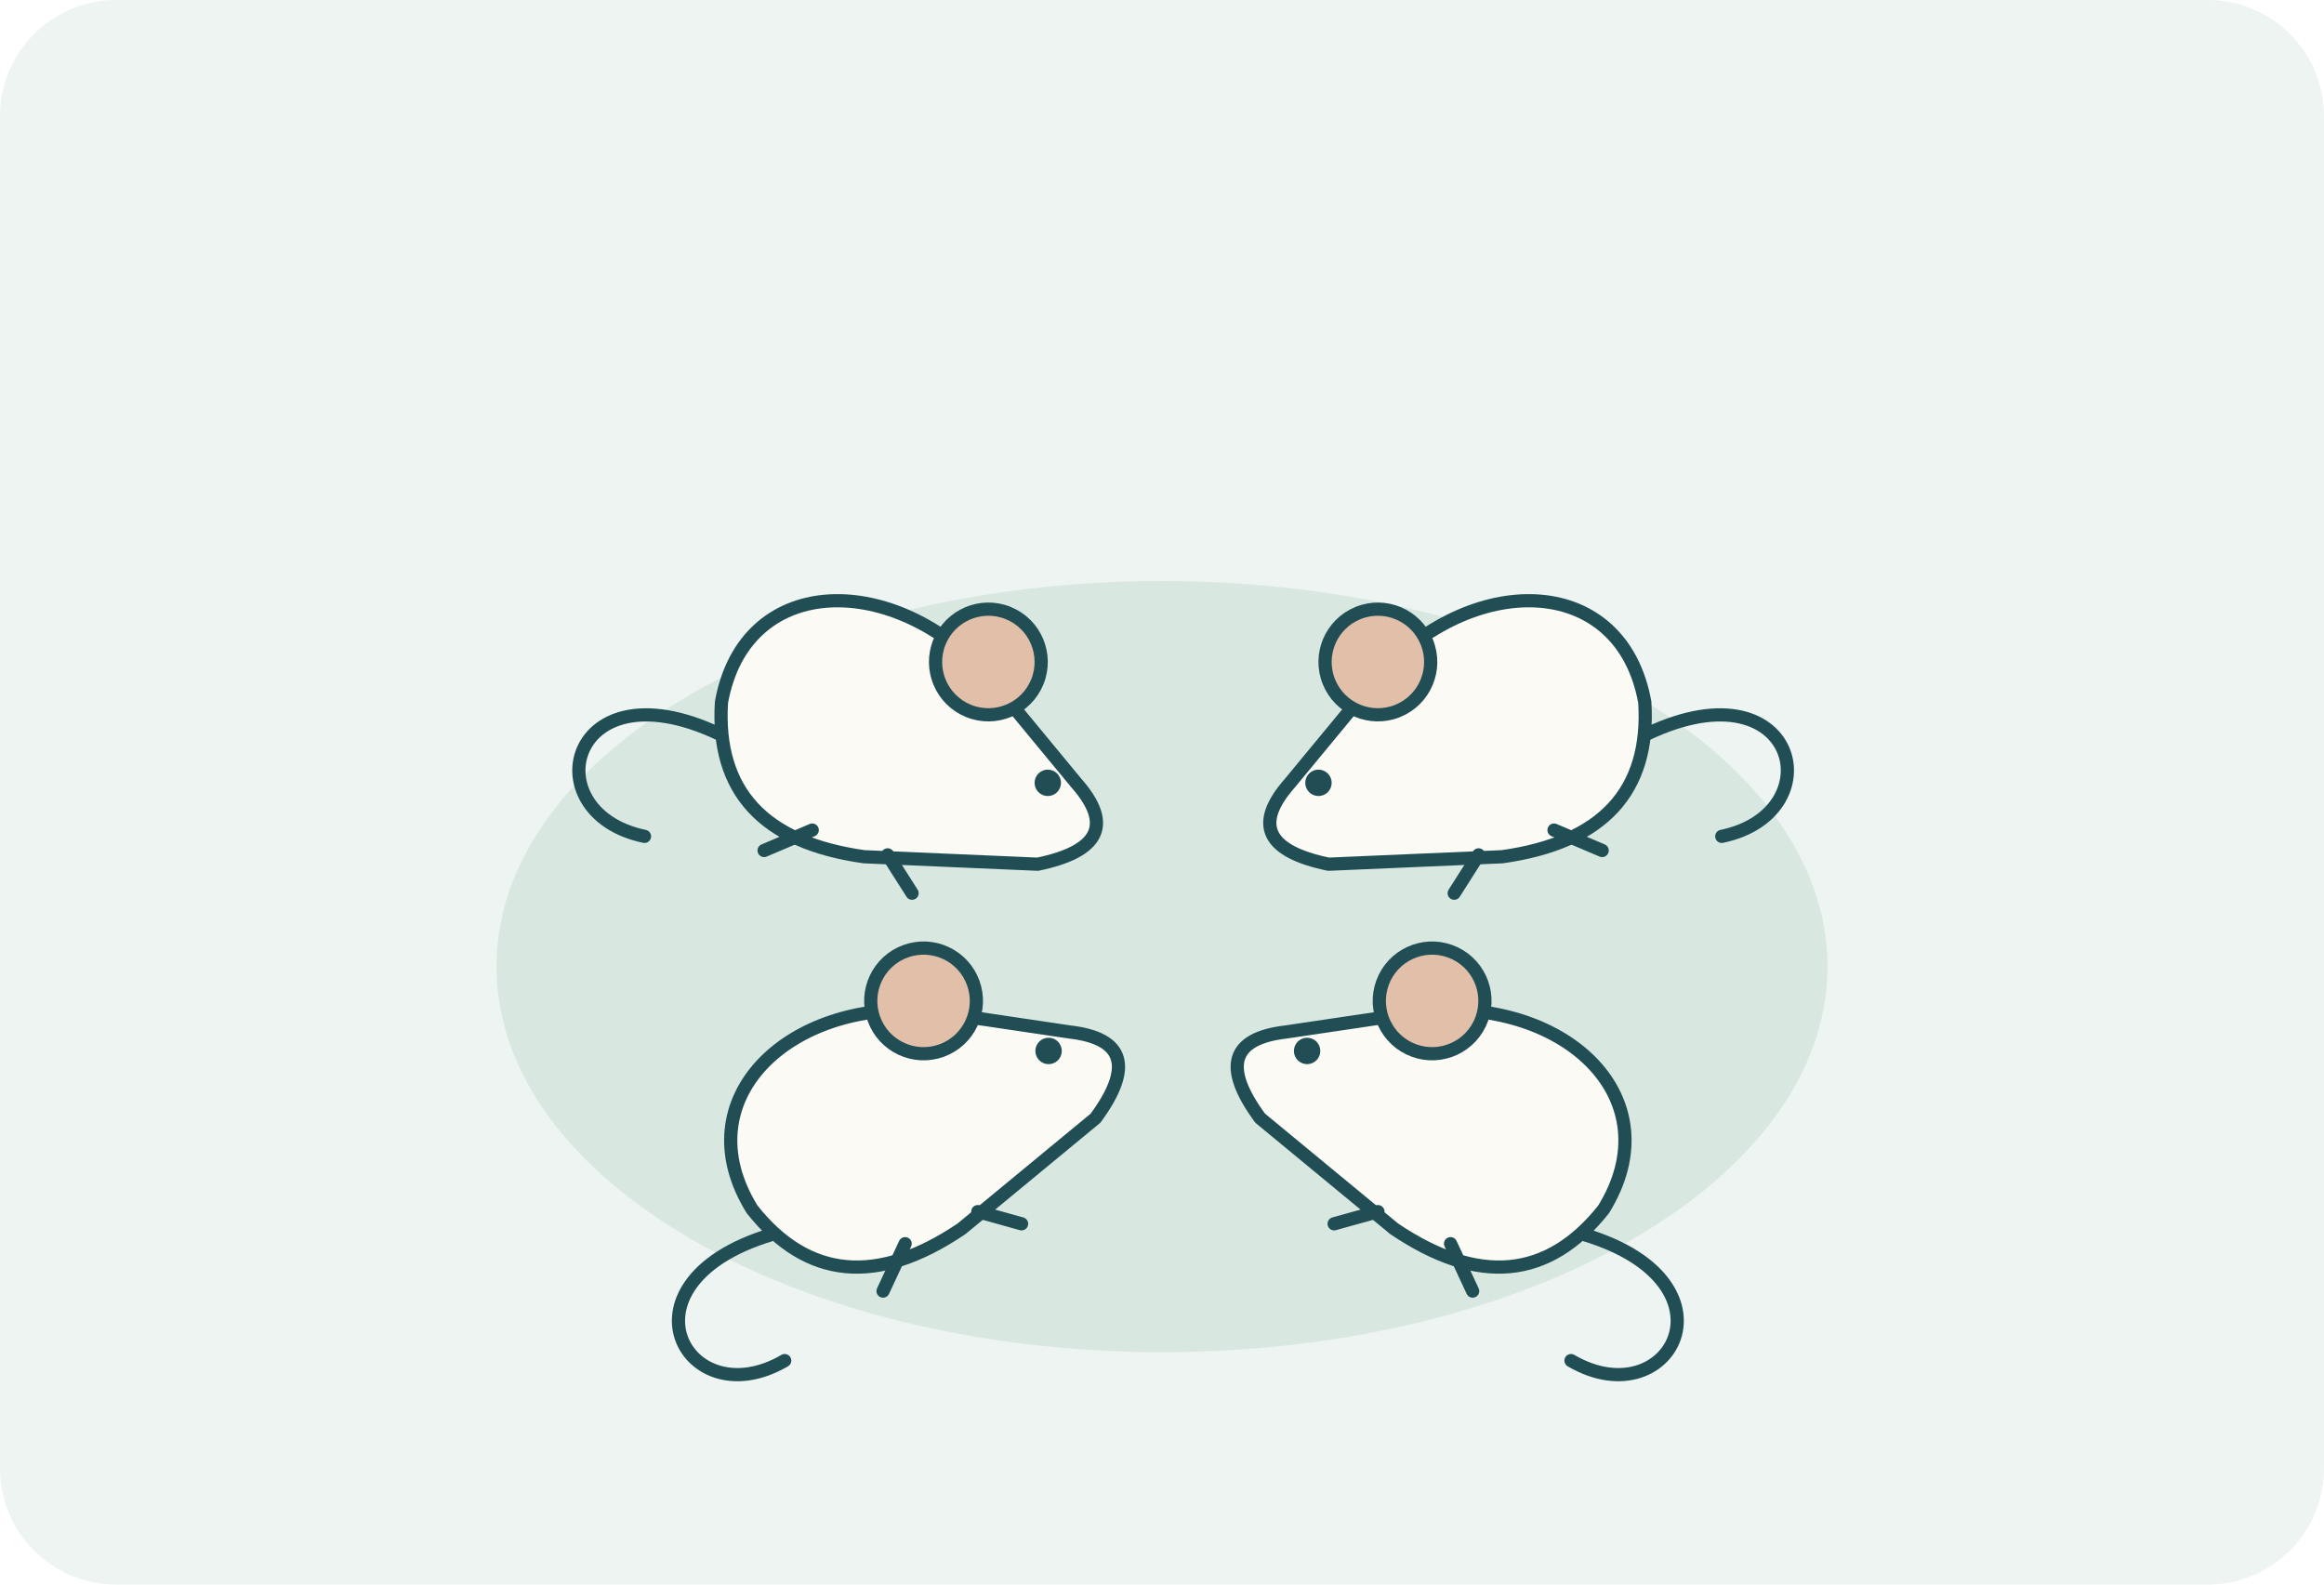
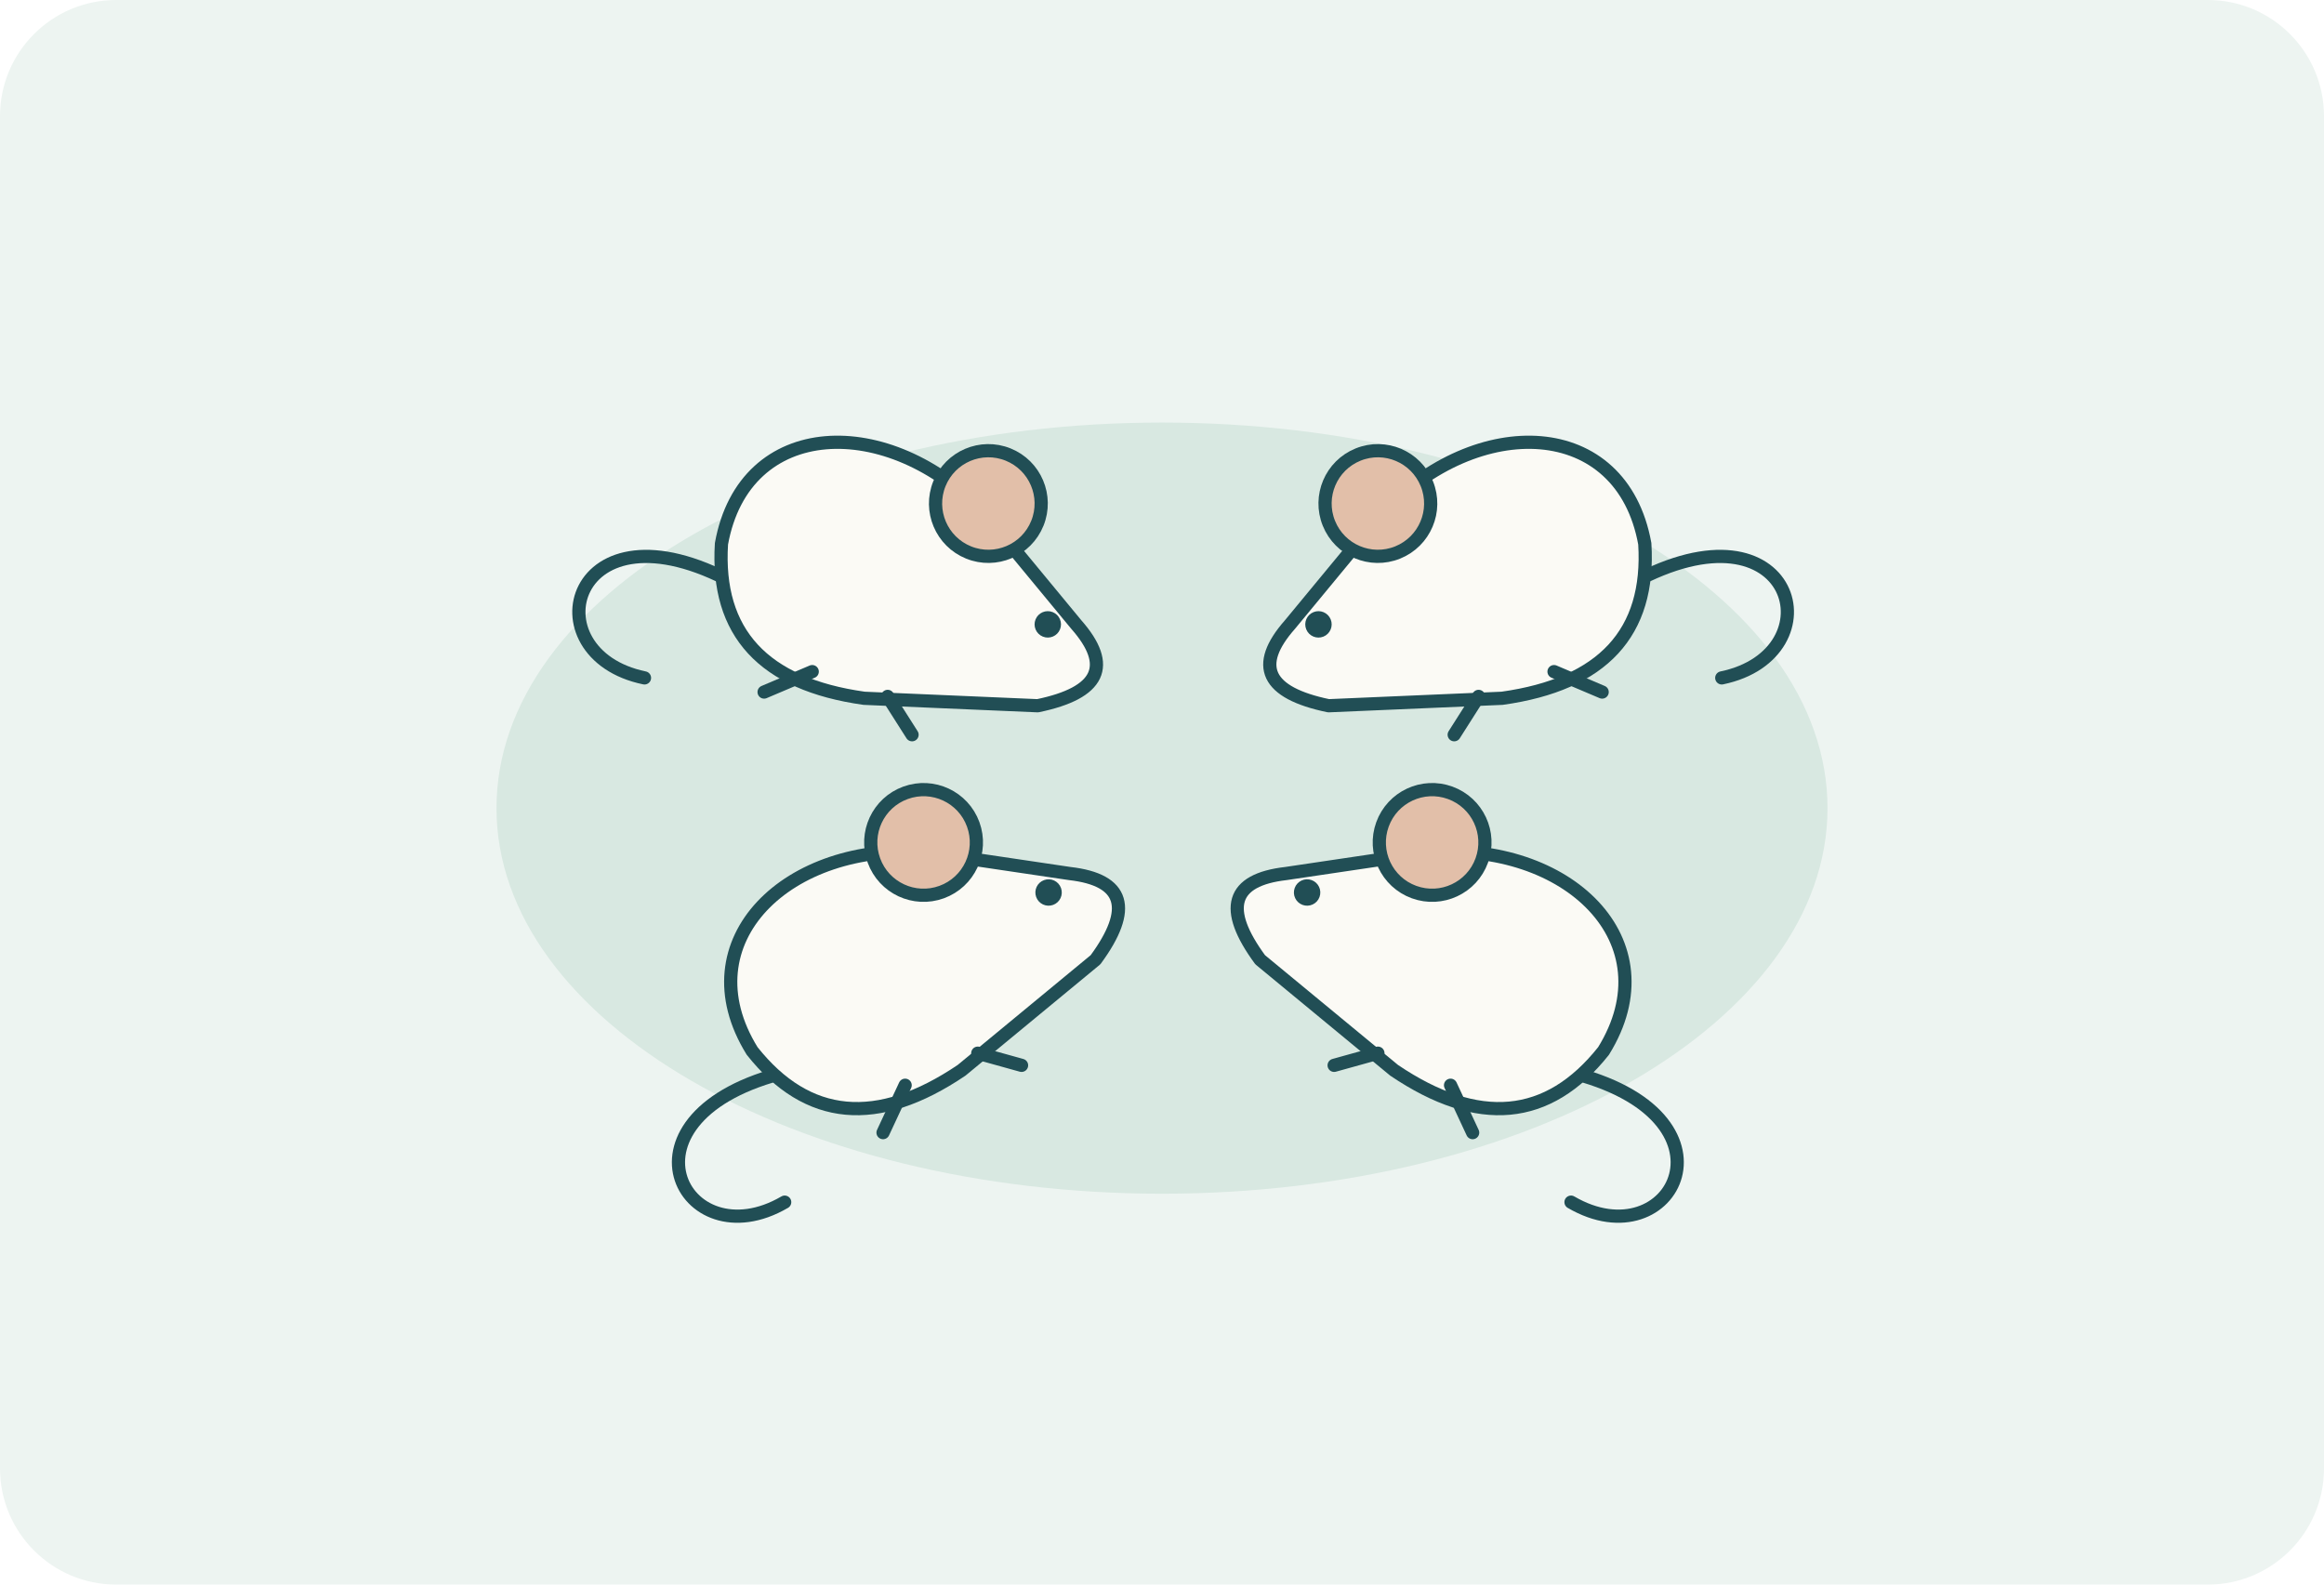
<svg xmlns="http://www.w3.org/2000/svg" viewBox="0 0 440 300" role="img" aria-label="Rodents gathering in a huddle">
  <rect width="440" height="300" rx="22" fill="#edf4f1" />
-   <ellipse cx="220" cy="183" rx="126" ry="73" fill="#d8e8e1" />
-   <g transform="translate(175 142) rotate(22)">
-     <g stroke="#214e55" stroke-width="2.5" stroke-linecap="round" stroke-linejoin="round">
-       <path d="M-34 12 C-69 8-65 39-43 35" fill="none" />
-       <path d="M-39 6 C-44-18-19-29 5-18 L29-5 Q43 2 28 12 L-3 23 Q-31 30-39 6Z" fill="#fbfaf5" />
-       <circle cx="5" cy="-20" r="10" fill="#e2bfa9" />
-       <circle cx="24" cy="-3" r="2.5" fill="#214e55" stroke="none" />
-       <path d="M-14 22l-7 7m22-8 7 5" fill="none" />
+   <g transform="translate(0 -30)">
+     <ellipse cx="220" cy="183" rx="126" ry="73" fill="#d8e8e1" />
+     <g transform="translate(175 142) rotate(22)">
+       <g stroke="#214e55" stroke-width="2.5" stroke-linecap="round" stroke-linejoin="round">
+         <path d="M-34 12 C-69 8-65 39-43 35" fill="none" />
+         <path d="M-39 6 C-44-18-19-29 5-18 L29-5 Q43 2 28 12 L-3 23 Q-31 30-39 6Z" fill="#fbfaf5" />
+         <circle cx="5" cy="-20" r="10" fill="#e2bfa9" />
+         <circle cx="24" cy="-3" r="2.5" fill="#214e55" stroke="none" />
+         <path d="M-14 22l-7 7m22-8 7 5" fill="none" />
+       </g>
    </g>
-   </g>
-   <g transform="translate(273 142) rotate(-22) scale(-1 1)">
-     <g stroke="#214e55" stroke-width="2.5" stroke-linecap="round" stroke-linejoin="round">
-       <path d="M-34 12 C-69 8-65 39-43 35" fill="none" />
-       <path d="M-39 6 C-44-18-19-29 5-18 L29-5 Q43 2 28 12 L-3 23 Q-31 30-39 6Z" fill="#fbfaf5" />
-       <circle cx="5" cy="-20" r="10" fill="#e2bfa9" />
-       <circle cx="24" cy="-3" r="2.5" fill="#214e55" stroke="none" />
-       <path d="M-14 22l-7 7m22-8 7 5" fill="none" />
+     <g transform="translate(273 142) rotate(-22) scale(-1 1)">
+       <g stroke="#214e55" stroke-width="2.5" stroke-linecap="round" stroke-linejoin="round">
+         <path d="M-34 12 C-69 8-65 39-43 35" fill="none" />
+         <path d="M-39 6 C-44-18-19-29 5-18 L29-5 Q43 2 28 12 L-3 23 Q-31 30-39 6Z" fill="#fbfaf5" />
+         <circle cx="5" cy="-20" r="10" fill="#e2bfa9" />
+         <circle cx="24" cy="-3" r="2.5" fill="#214e55" stroke="none" />
+         <path d="M-14 22l-7 7m22-8 7 5" fill="none" />
+       </g>
    </g>
-   </g>
-   <g transform="translate(177 210) rotate(-20)">
-     <g stroke="#214e55" stroke-width="2.5" stroke-linecap="round" stroke-linejoin="round">
-       <path d="M-34 12 C-69 8-65 39-43 35" fill="none" />
-       <path d="M-39 6 C-44-18-19-29 5-18 L29-5 Q43 2 28 12 L-3 23 Q-31 30-39 6Z" fill="#fbfaf5" />
-       <circle cx="5" cy="-20" r="10" fill="#e2bfa9" />
-       <circle cx="24" cy="-3" r="2.5" fill="#214e55" stroke="none" />
-       <path d="M-14 22l-7 7m22-8 7 5" fill="none" />
+     <g transform="translate(177 210) rotate(-20)">
+       <g stroke="#214e55" stroke-width="2.5" stroke-linecap="round" stroke-linejoin="round">
+         <path d="M-34 12 C-69 8-65 39-43 35" fill="none" />
+         <path d="M-39 6 C-44-18-19-29 5-18 L29-5 Q43 2 28 12 L-3 23 Q-31 30-39 6Z" fill="#fbfaf5" />
+         <circle cx="5" cy="-20" r="10" fill="#e2bfa9" />
+         <circle cx="24" cy="-3" r="2.5" fill="#214e55" stroke="none" />
+         <path d="M-14 22l-7 7m22-8 7 5" fill="none" />
+       </g>
    </g>
-   </g>
-   <g transform="translate(269 210) rotate(20) scale(-1 1)">
-     <g stroke="#214e55" stroke-width="2.5" stroke-linecap="round" stroke-linejoin="round">
-       <path d="M-34 12 C-69 8-65 39-43 35" fill="none" />
-       <path d="M-39 6 C-44-18-19-29 5-18 L29-5 Q43 2 28 12 L-3 23 Q-31 30-39 6Z" fill="#fbfaf5" />
-       <circle cx="5" cy="-20" r="10" fill="#e2bfa9" />
-       <circle cx="24" cy="-3" r="2.5" fill="#214e55" stroke="none" />
-       <path d="M-14 22l-7 7m22-8 7 5" fill="none" />
+     <g transform="translate(269 210) rotate(20) scale(-1 1)">
+       <g stroke="#214e55" stroke-width="2.5" stroke-linecap="round" stroke-linejoin="round">
+         <path d="M-34 12 C-69 8-65 39-43 35" fill="none" />
+         <path d="M-39 6 C-44-18-19-29 5-18 L29-5 Q43 2 28 12 L-3 23 Q-31 30-39 6Z" fill="#fbfaf5" />
+         <circle cx="5" cy="-20" r="10" fill="#e2bfa9" />
+         <circle cx="24" cy="-3" r="2.5" fill="#214e55" stroke="none" />
+         <path d="M-14 22l-7 7m22-8 7 5" fill="none" />
+       </g>
    </g>
  </g>
</svg>
